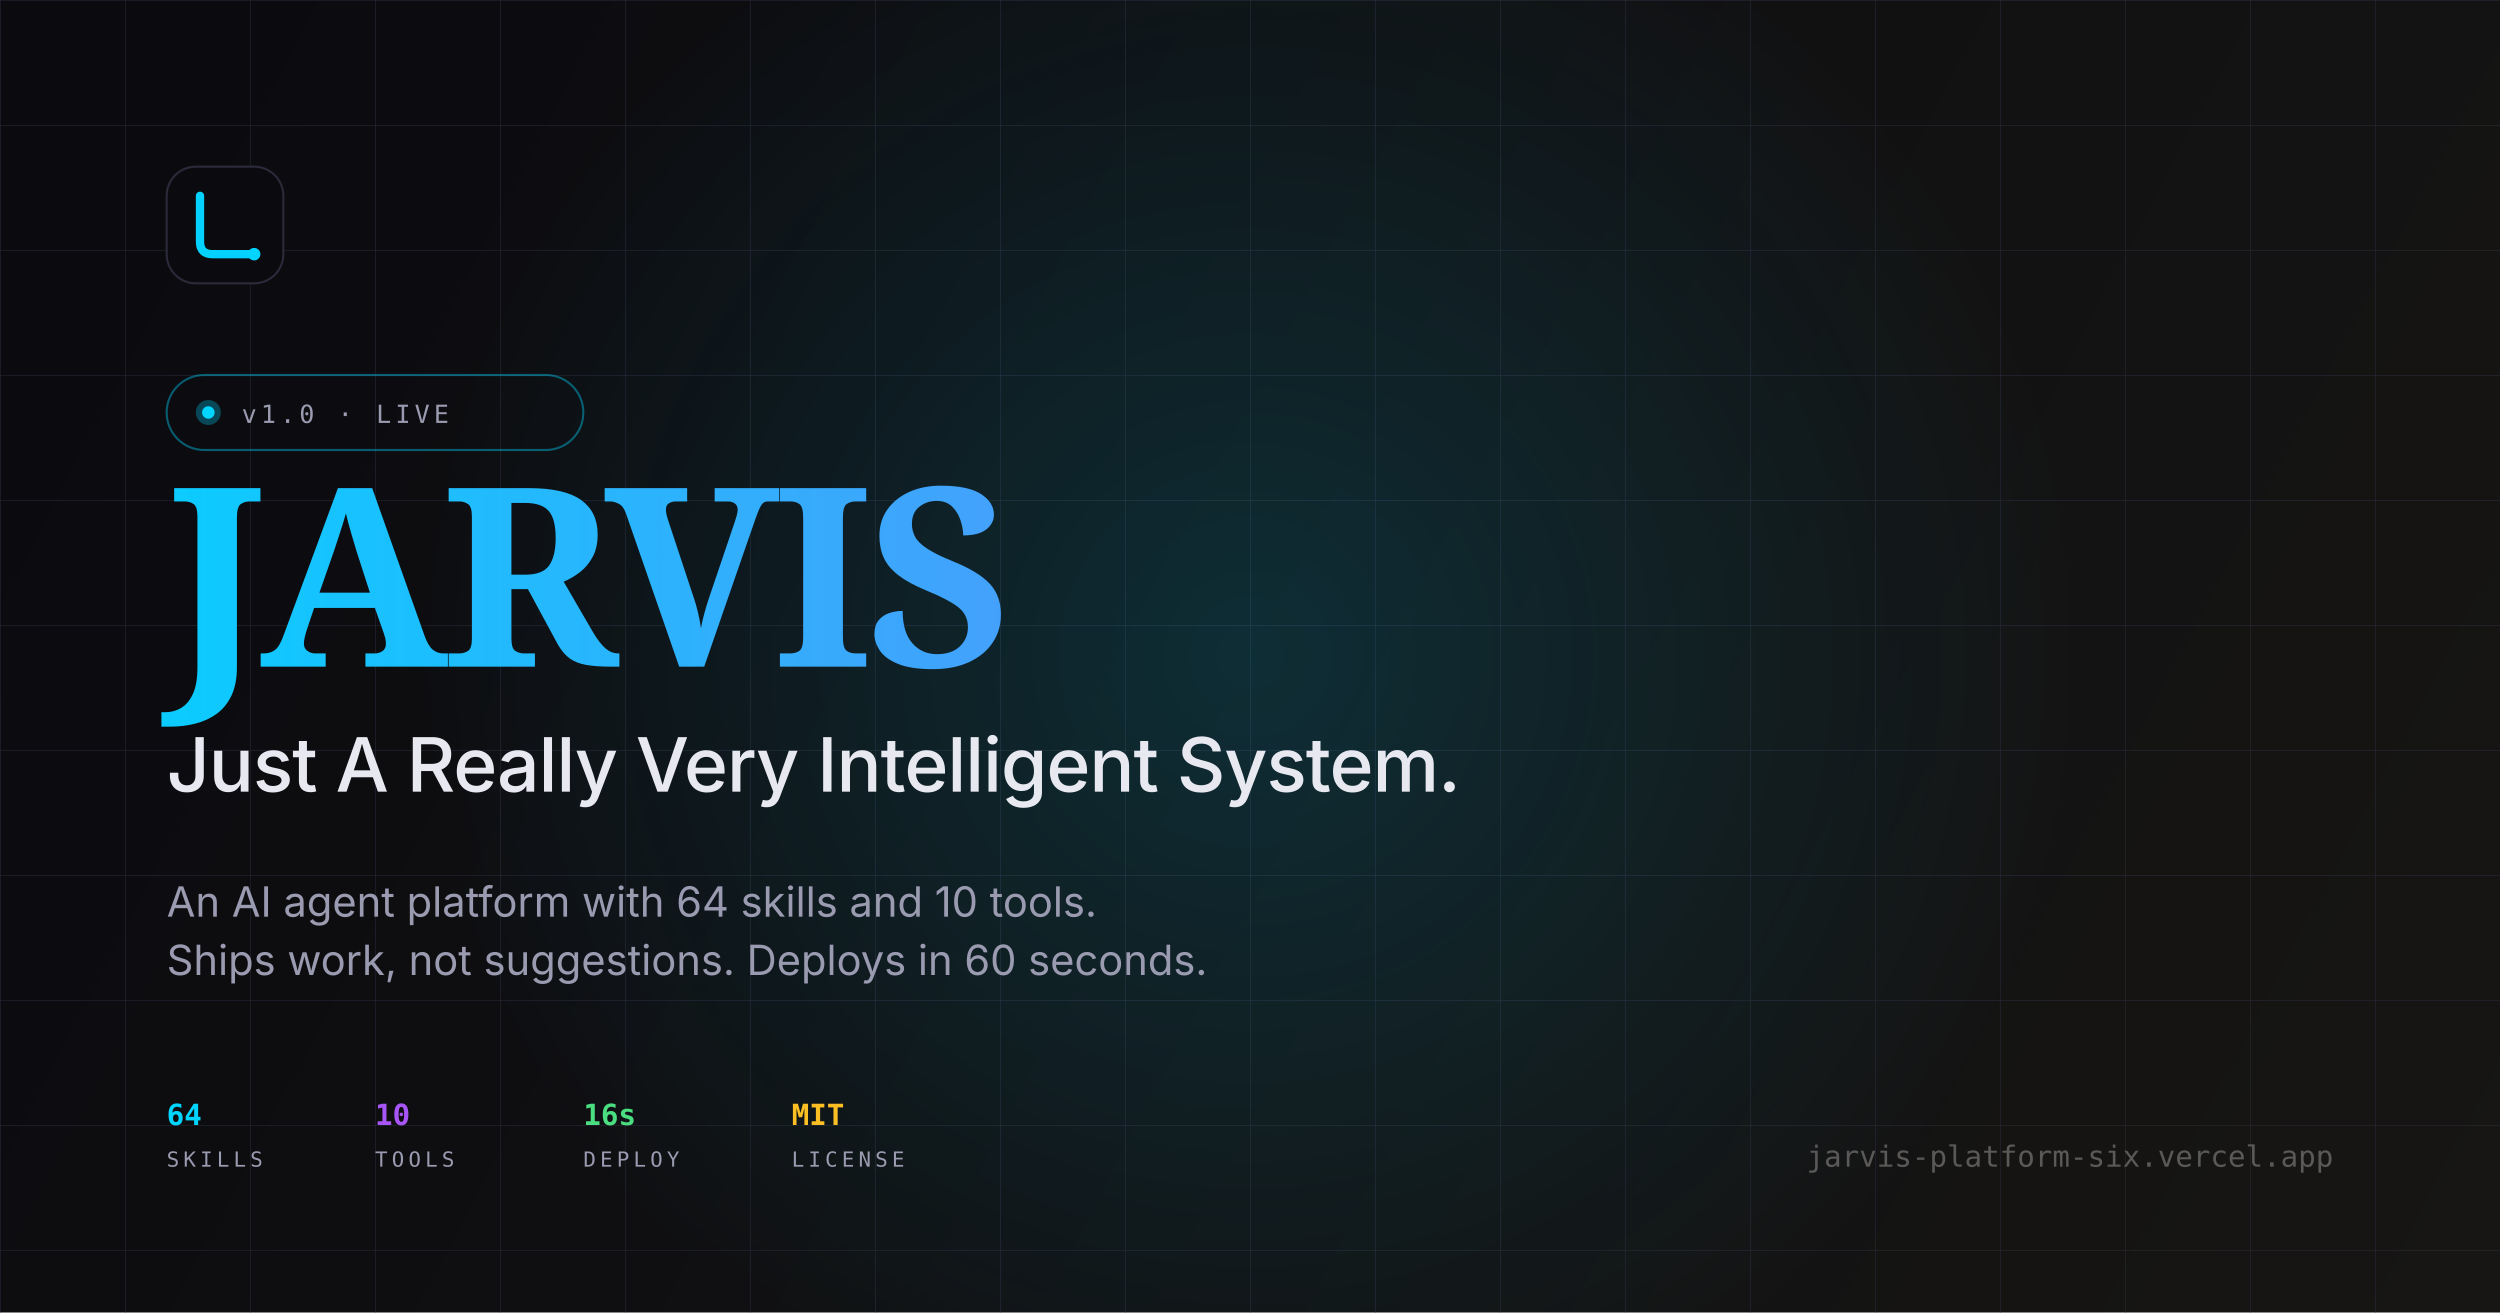
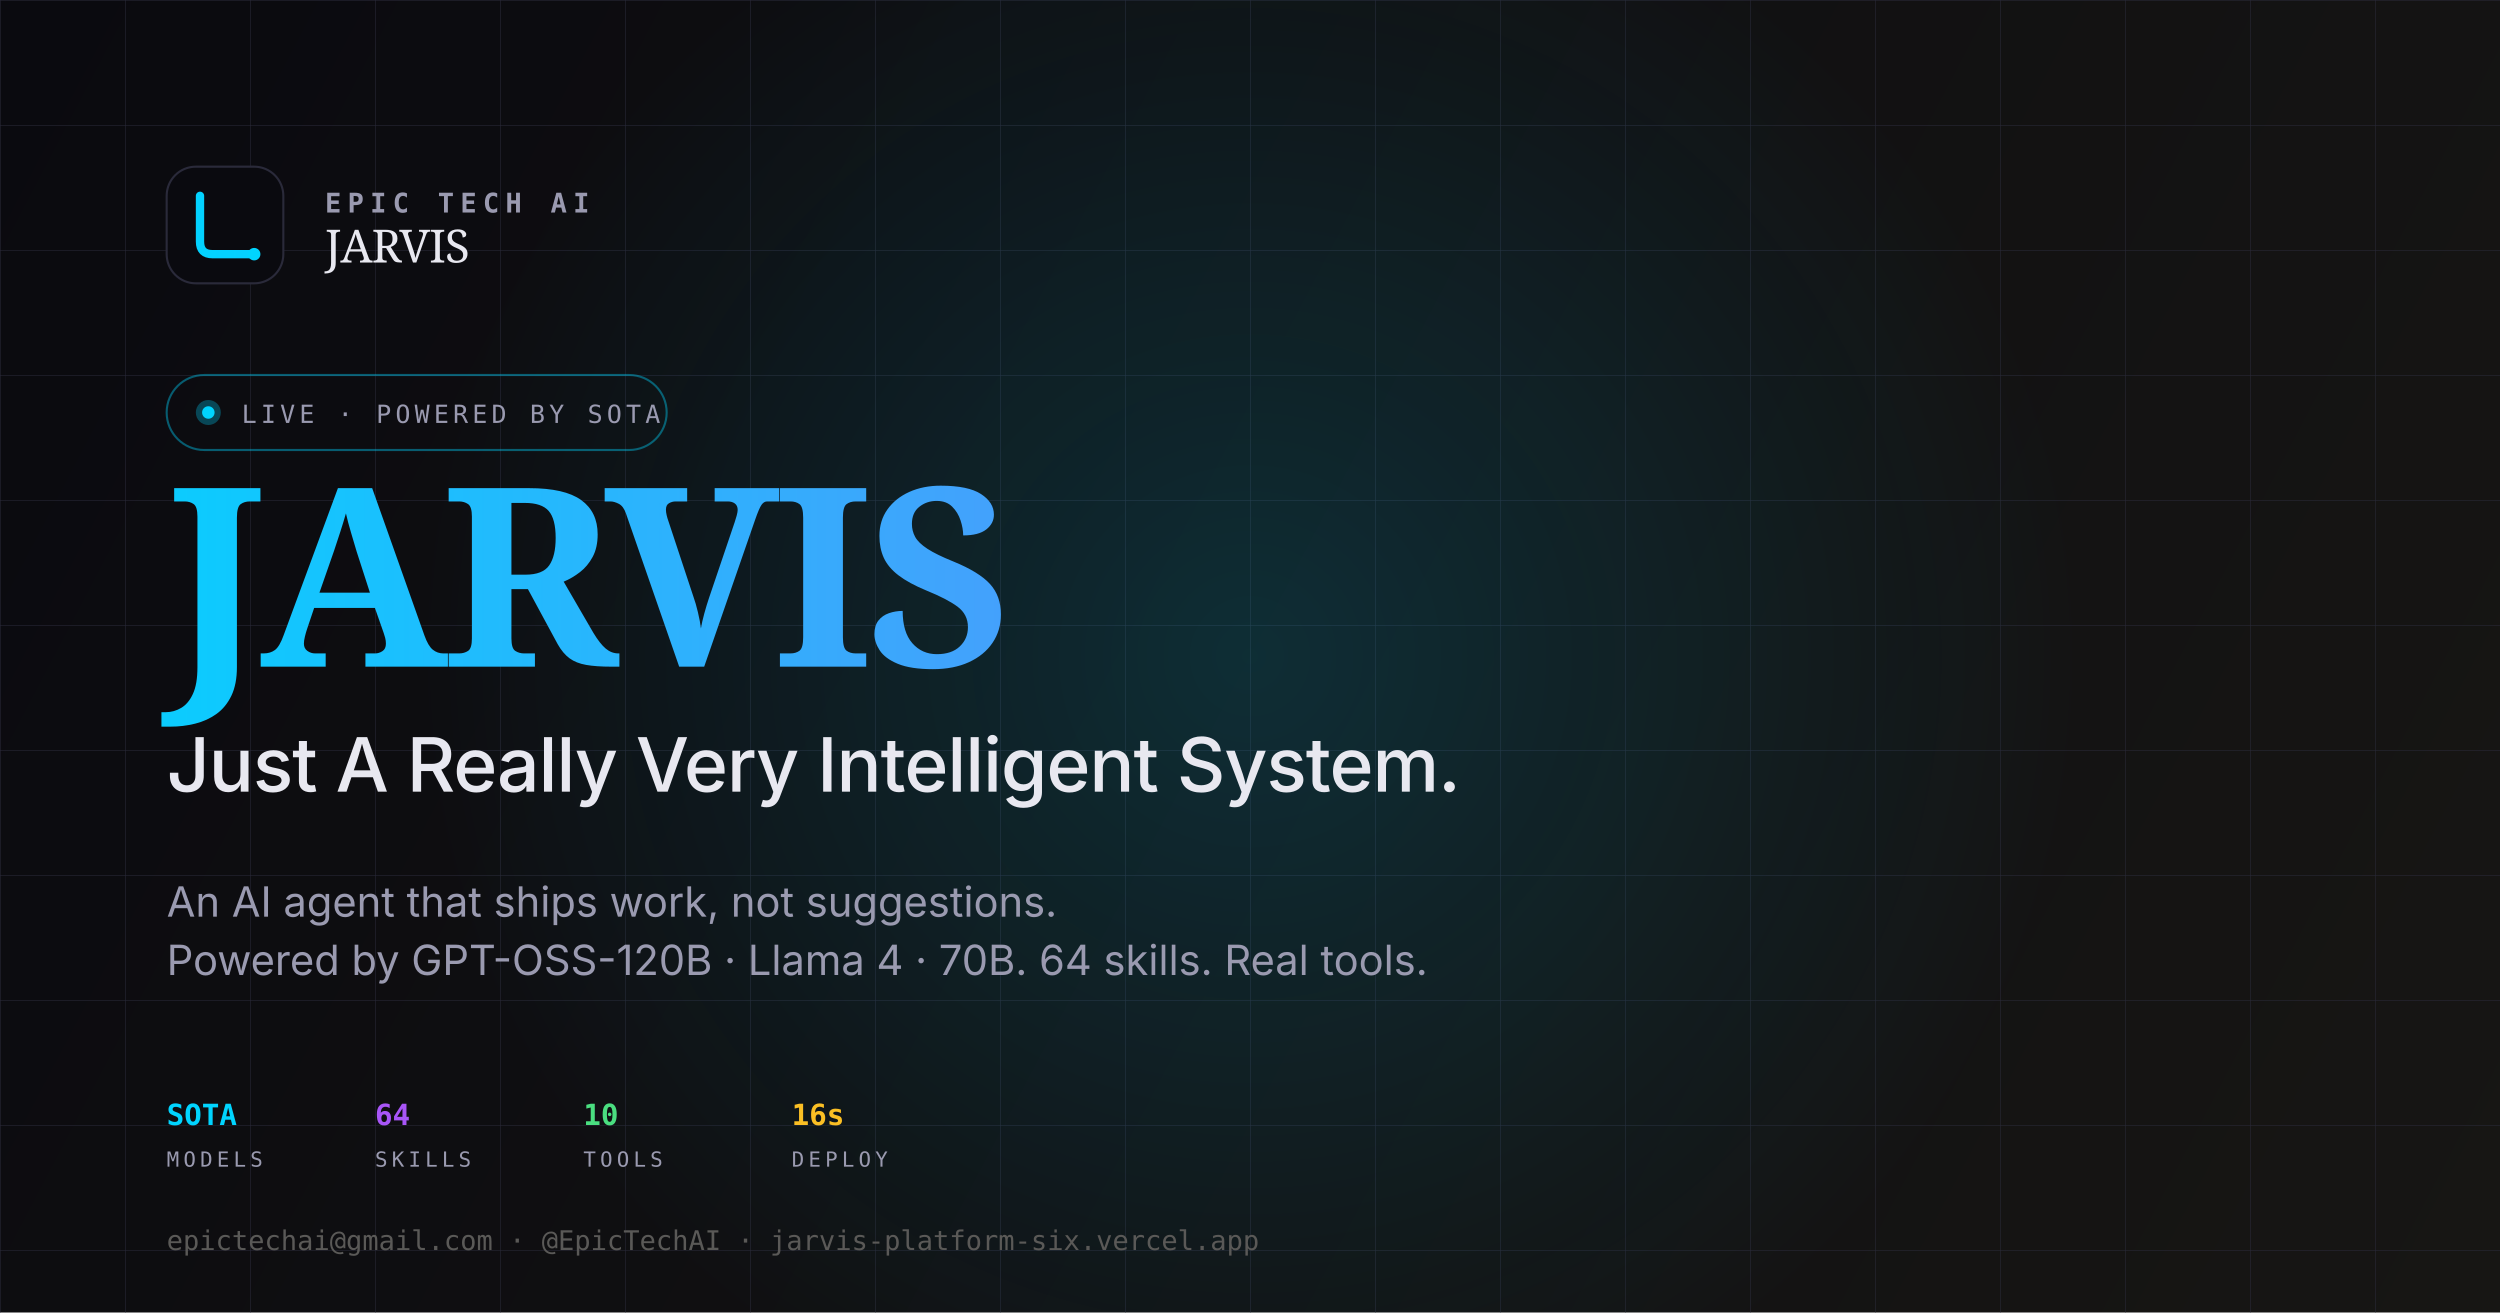
<svg xmlns="http://www.w3.org/2000/svg" viewBox="0 0 1200 630" width="1200" height="630">
  <defs>
    <linearGradient id="bg" x1="0" y1="0" x2="1200" y2="630" gradientUnits="userSpaceOnUse">
      <stop offset="0" stop-color="#0a0a0f" />
      <stop offset="1" stop-color="#171614" />
    </linearGradient>
    <linearGradient id="text" x1="0" y1="0" x2="1200" y2="0" gradientUnits="userSpaceOnUse">
      <stop offset="0" stop-color="#00d4ff" />
      <stop offset="1" stop-color="#a855f7" />
    </linearGradient>
    <radialGradient id="glow" cx="600" cy="315" r="400" gradientUnits="userSpaceOnUse">
      <stop offset="0" stop-color="#00d4ff" stop-opacity="0.15" />
      <stop offset="1" stop-color="#00d4ff" stop-opacity="0" />
    </radialGradient>
    <pattern id="grid" width="60" height="60" patternUnits="userSpaceOnUse">
      <path d="M 60 0 L 0 0 0 60" fill="none" stroke="#2a2a3a" stroke-width="0.5" />
    </pattern>
  </defs>
  <rect width="1200" height="630" fill="url(#bg)" />
  <rect width="1200" height="630" fill="url(#grid)" />
  <rect width="1200" height="630" fill="url(#glow)" />
  <g transform="translate(80, 80)">
    <rect width="56" height="56" rx="14" fill="#0a0a0f" stroke="#2a2a3a" stroke-width="1" />
    <path d="M16 14 L16 36 Q16 42 22 42 L42 42" stroke="url(#text)" stroke-width="4" stroke-linecap="round" fill="none" />
    <circle cx="42" cy="42" r="3" fill="#00d4ff" />
+     <text x="76" y="22" font-family="JetBrains Mono, monospace" font-size="13" fill="#9a9ab0" letter-spacing="3" font-weight="600">EPIC TECH AI</text>
+     <text x="76" y="46" font-family="Instrument Serif, Georgia, serif" font-size="22" fill="#e8e8f0" letter-spacing="-0.5">JARVIS</text>
  </g>
  <g transform="translate(80, 180)">
-     <rect width="200" height="36" rx="18" fill="none" stroke="#00d4ff" stroke-width="1" stroke-opacity="0.4" />
+     <rect width="240" height="36" rx="18" fill="none" stroke="#00d4ff" stroke-width="1" stroke-opacity="0.4" />
    <circle cx="20" cy="18" r="3" fill="#00d4ff" />
    <circle cx="20" cy="18" r="6" fill="#00d4ff" fill-opacity="0.3" />
-     <text x="36" y="23" font-family="JetBrains Mono, monospace" font-size="12" fill="#9a9ab0" letter-spacing="2">v1.0 · LIVE</text>
+     <text x="36" y="23" font-family="JetBrains Mono, monospace" font-size="12" fill="#9a9ab0" letter-spacing="2">LIVE · POWERED BY SOTA</text>
  </g>
  <text x="80" y="320" font-family="Instrument Serif, Georgia, serif" font-size="120" font-weight="600" fill="url(#text)" letter-spacing="-3">
    JARVIS
  </text>
  <text x="80" y="380" font-family="Inter, sans-serif" font-size="36" font-weight="500" fill="#e8e8f0" letter-spacing="-0.5">
    Just A Really Very Intelligent System.
  </text>
  <text x="80" y="440" font-family="Inter, sans-serif" font-size="20" font-weight="400" fill="#9a9ab0">
-     An AI agent platform with 64 skills and 10 tools.
+     An AI agent that ships work, not suggestions.
  </text>
  <text x="80" y="468" font-family="Inter, sans-serif" font-size="20" font-weight="400" fill="#9a9ab0">
-     Ships work, not suggestions. Deploys in 60 seconds.
+     Powered by GPT-OSS-120B · Llama 4 · 70B. 64 skills. Real tools.
  </text>
  <g transform="translate(80, 540)">
-     <text x="0" y="0" font-family="JetBrains Mono, monospace" font-size="14" fill="#00d4ff" font-weight="700">64</text>
-     <text x="0" y="20" font-family="JetBrains Mono, monospace" font-size="10" fill="#9a9ab0" letter-spacing="2">SKILLS</text>
-     <text x="100" y="0" font-family="JetBrains Mono, monospace" font-size="14" fill="#a855f7" font-weight="700">10</text>
-     <text x="100" y="20" font-family="JetBrains Mono, monospace" font-size="10" fill="#9a9ab0" letter-spacing="2">TOOLS</text>
-     <text x="200" y="0" font-family="JetBrains Mono, monospace" font-size="14" fill="#4ade80" font-weight="700">16s</text>
-     <text x="200" y="20" font-family="JetBrains Mono, monospace" font-size="10" fill="#9a9ab0" letter-spacing="2">DEPLOY</text>
-     <text x="300" y="0" font-family="JetBrains Mono, monospace" font-size="14" fill="#fbbf24" font-weight="700">MIT</text>
-     <text x="300" y="20" font-family="JetBrains Mono, monospace" font-size="10" fill="#9a9ab0" letter-spacing="2">LICENSE</text>
+     <text x="0" y="0" font-family="JetBrains Mono, monospace" font-size="14" fill="#00d4ff" font-weight="700">SOTA</text>
+     <text x="0" y="20" font-family="JetBrains Mono, monospace" font-size="10" fill="#9a9ab0" letter-spacing="2">MODELS</text>
+     <text x="100" y="0" font-family="JetBrains Mono, monospace" font-size="14" fill="#a855f7" font-weight="700">64</text>
+     <text x="100" y="20" font-family="JetBrains Mono, monospace" font-size="10" fill="#9a9ab0" letter-spacing="2">SKILLS</text>
+     <text x="200" y="0" font-family="JetBrains Mono, monospace" font-size="14" fill="#4ade80" font-weight="700">10</text>
+     <text x="200" y="20" font-family="JetBrains Mono, monospace" font-size="10" fill="#9a9ab0" letter-spacing="2">TOOLS</text>
+     <text x="300" y="0" font-family="JetBrains Mono, monospace" font-size="14" fill="#fbbf24" font-weight="700">16s</text>
+     <text x="300" y="20" font-family="JetBrains Mono, monospace" font-size="10" fill="#9a9ab0" letter-spacing="2">DEPLOY</text>
  </g>
-   <text x="1120" y="560" font-family="JetBrains Mono, monospace" font-size="14" fill="#5a5957" text-anchor="end">
-     jarvis-platform-six.vercel.app
-   </text>
+   <g transform="translate(80, 600)">
+     <text x="0" y="0" font-family="JetBrains Mono, monospace" font-size="13" fill="#5a5957">
+       epictechai@gmail.com  ·  @EpicTechAI  ·  jarvis-platform-six.vercel.app
+     </text>
+   </g>
</svg>
